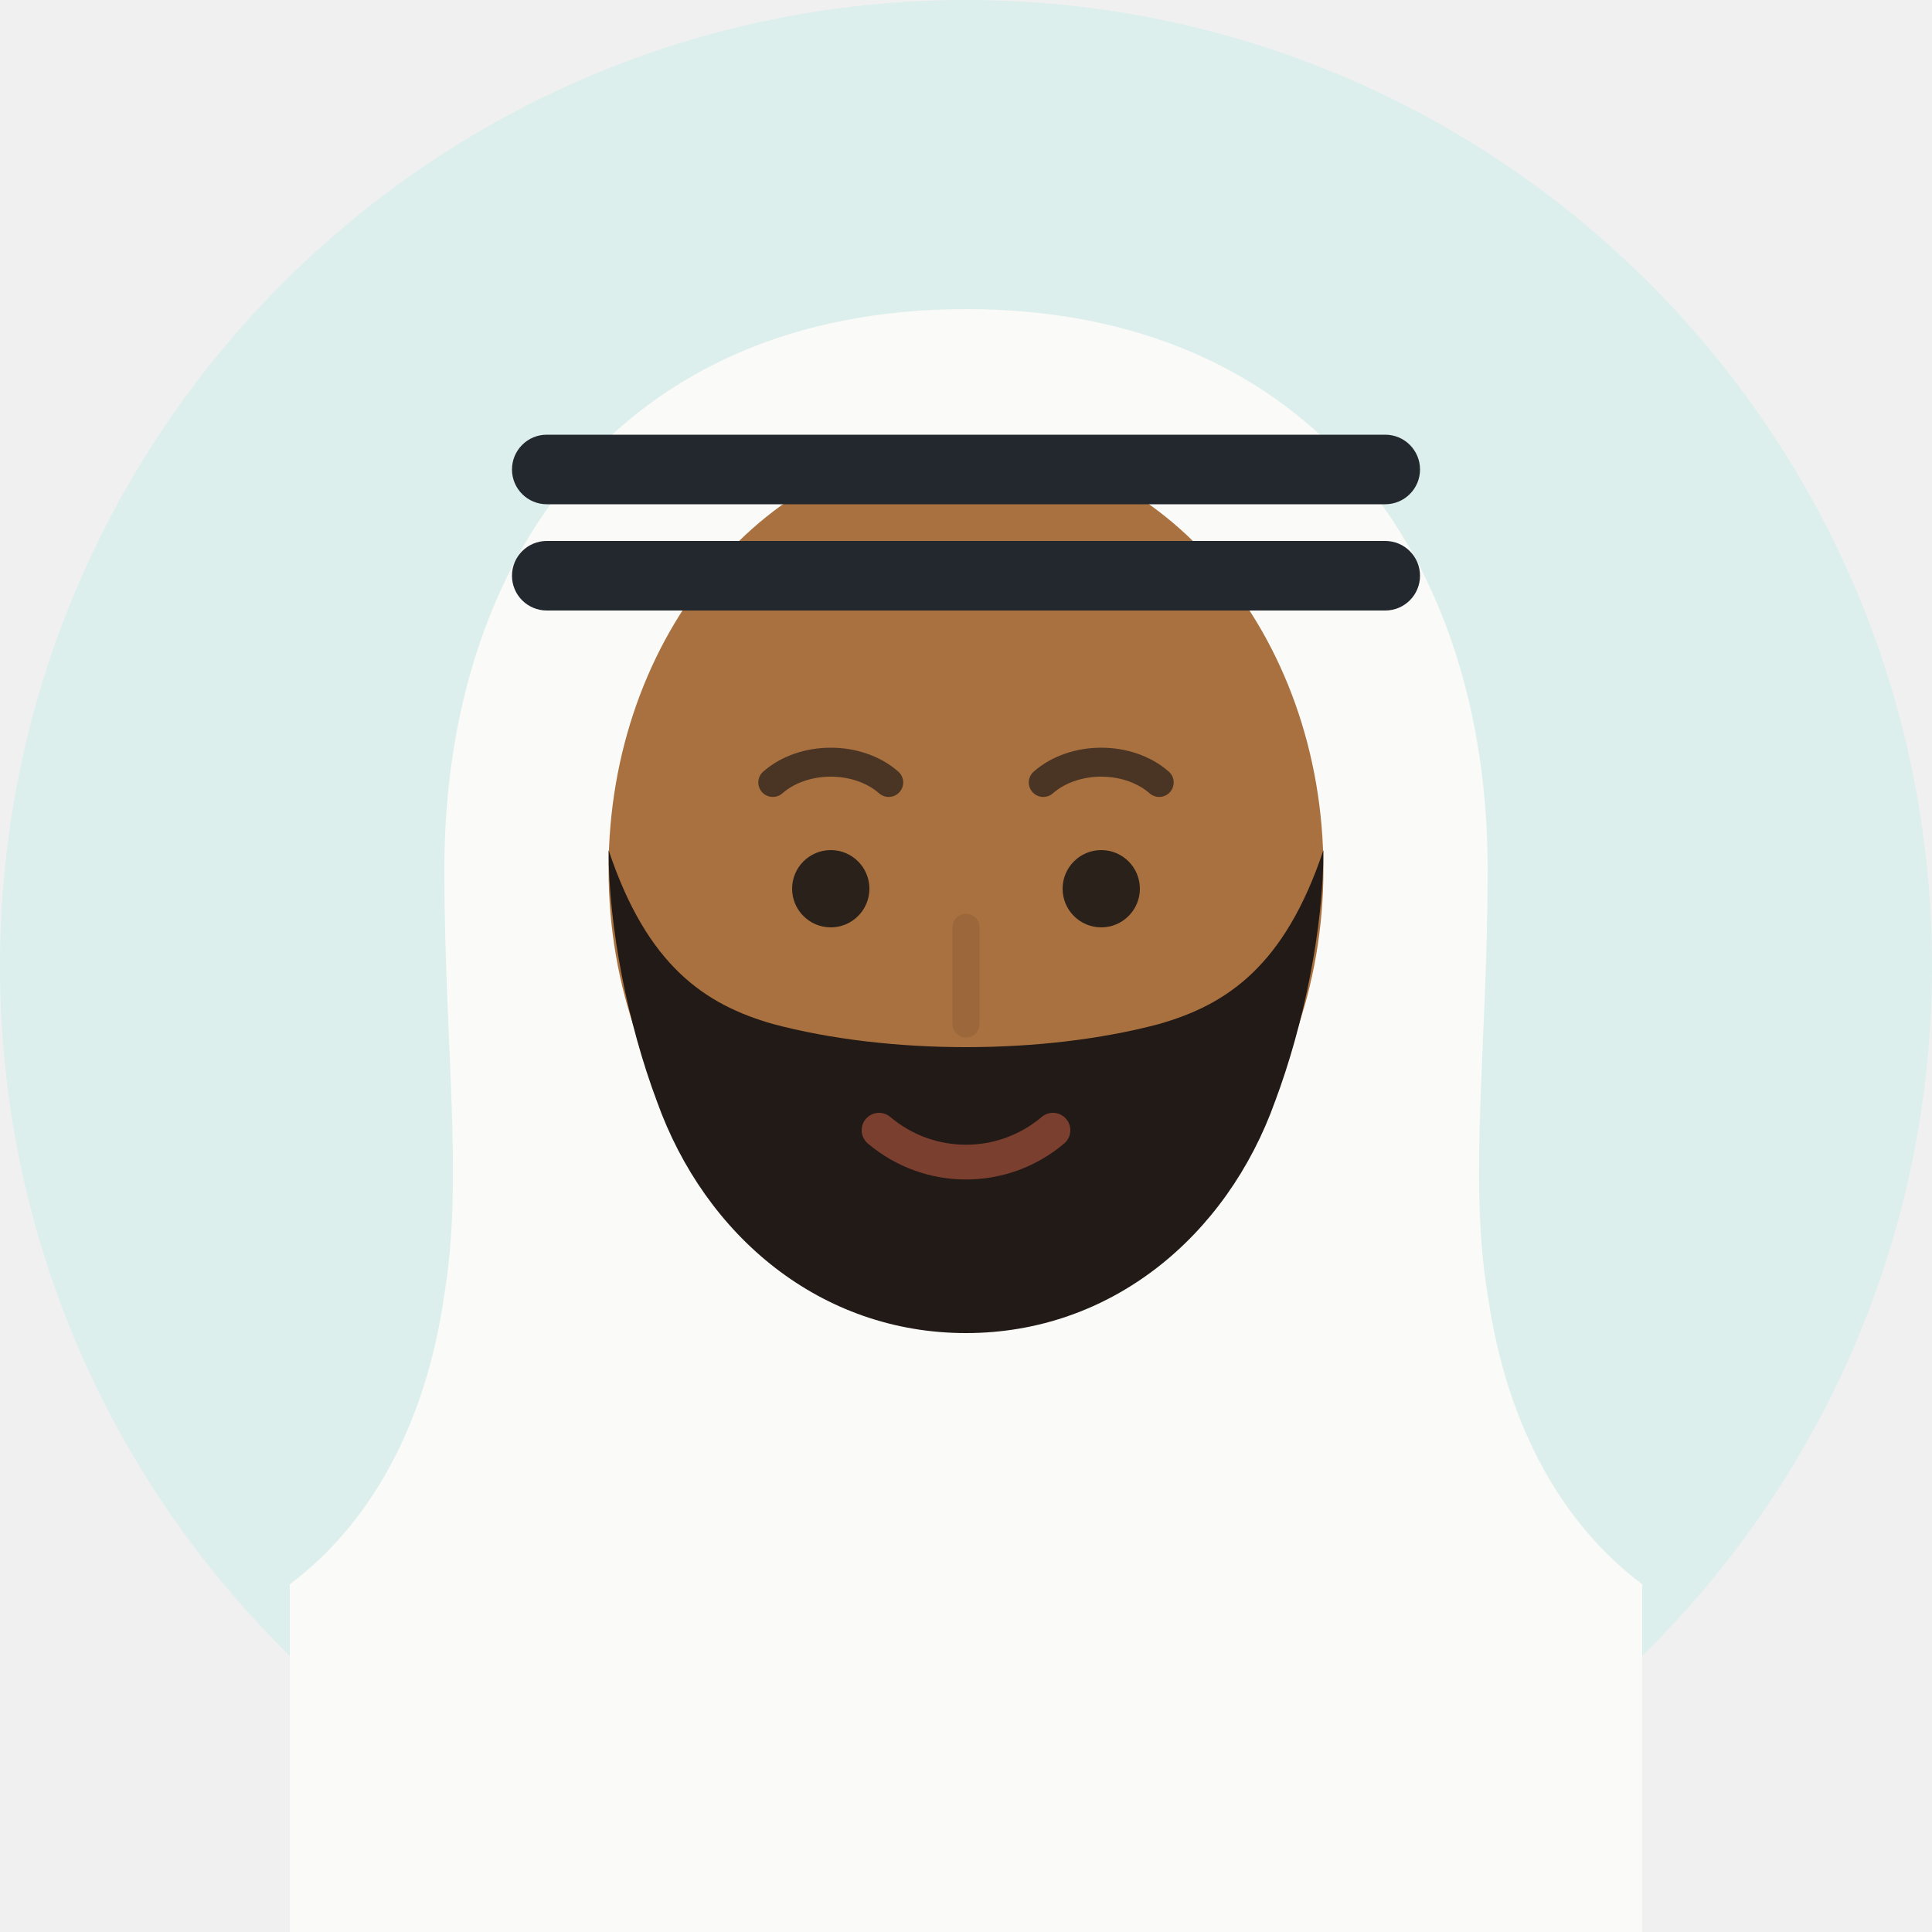
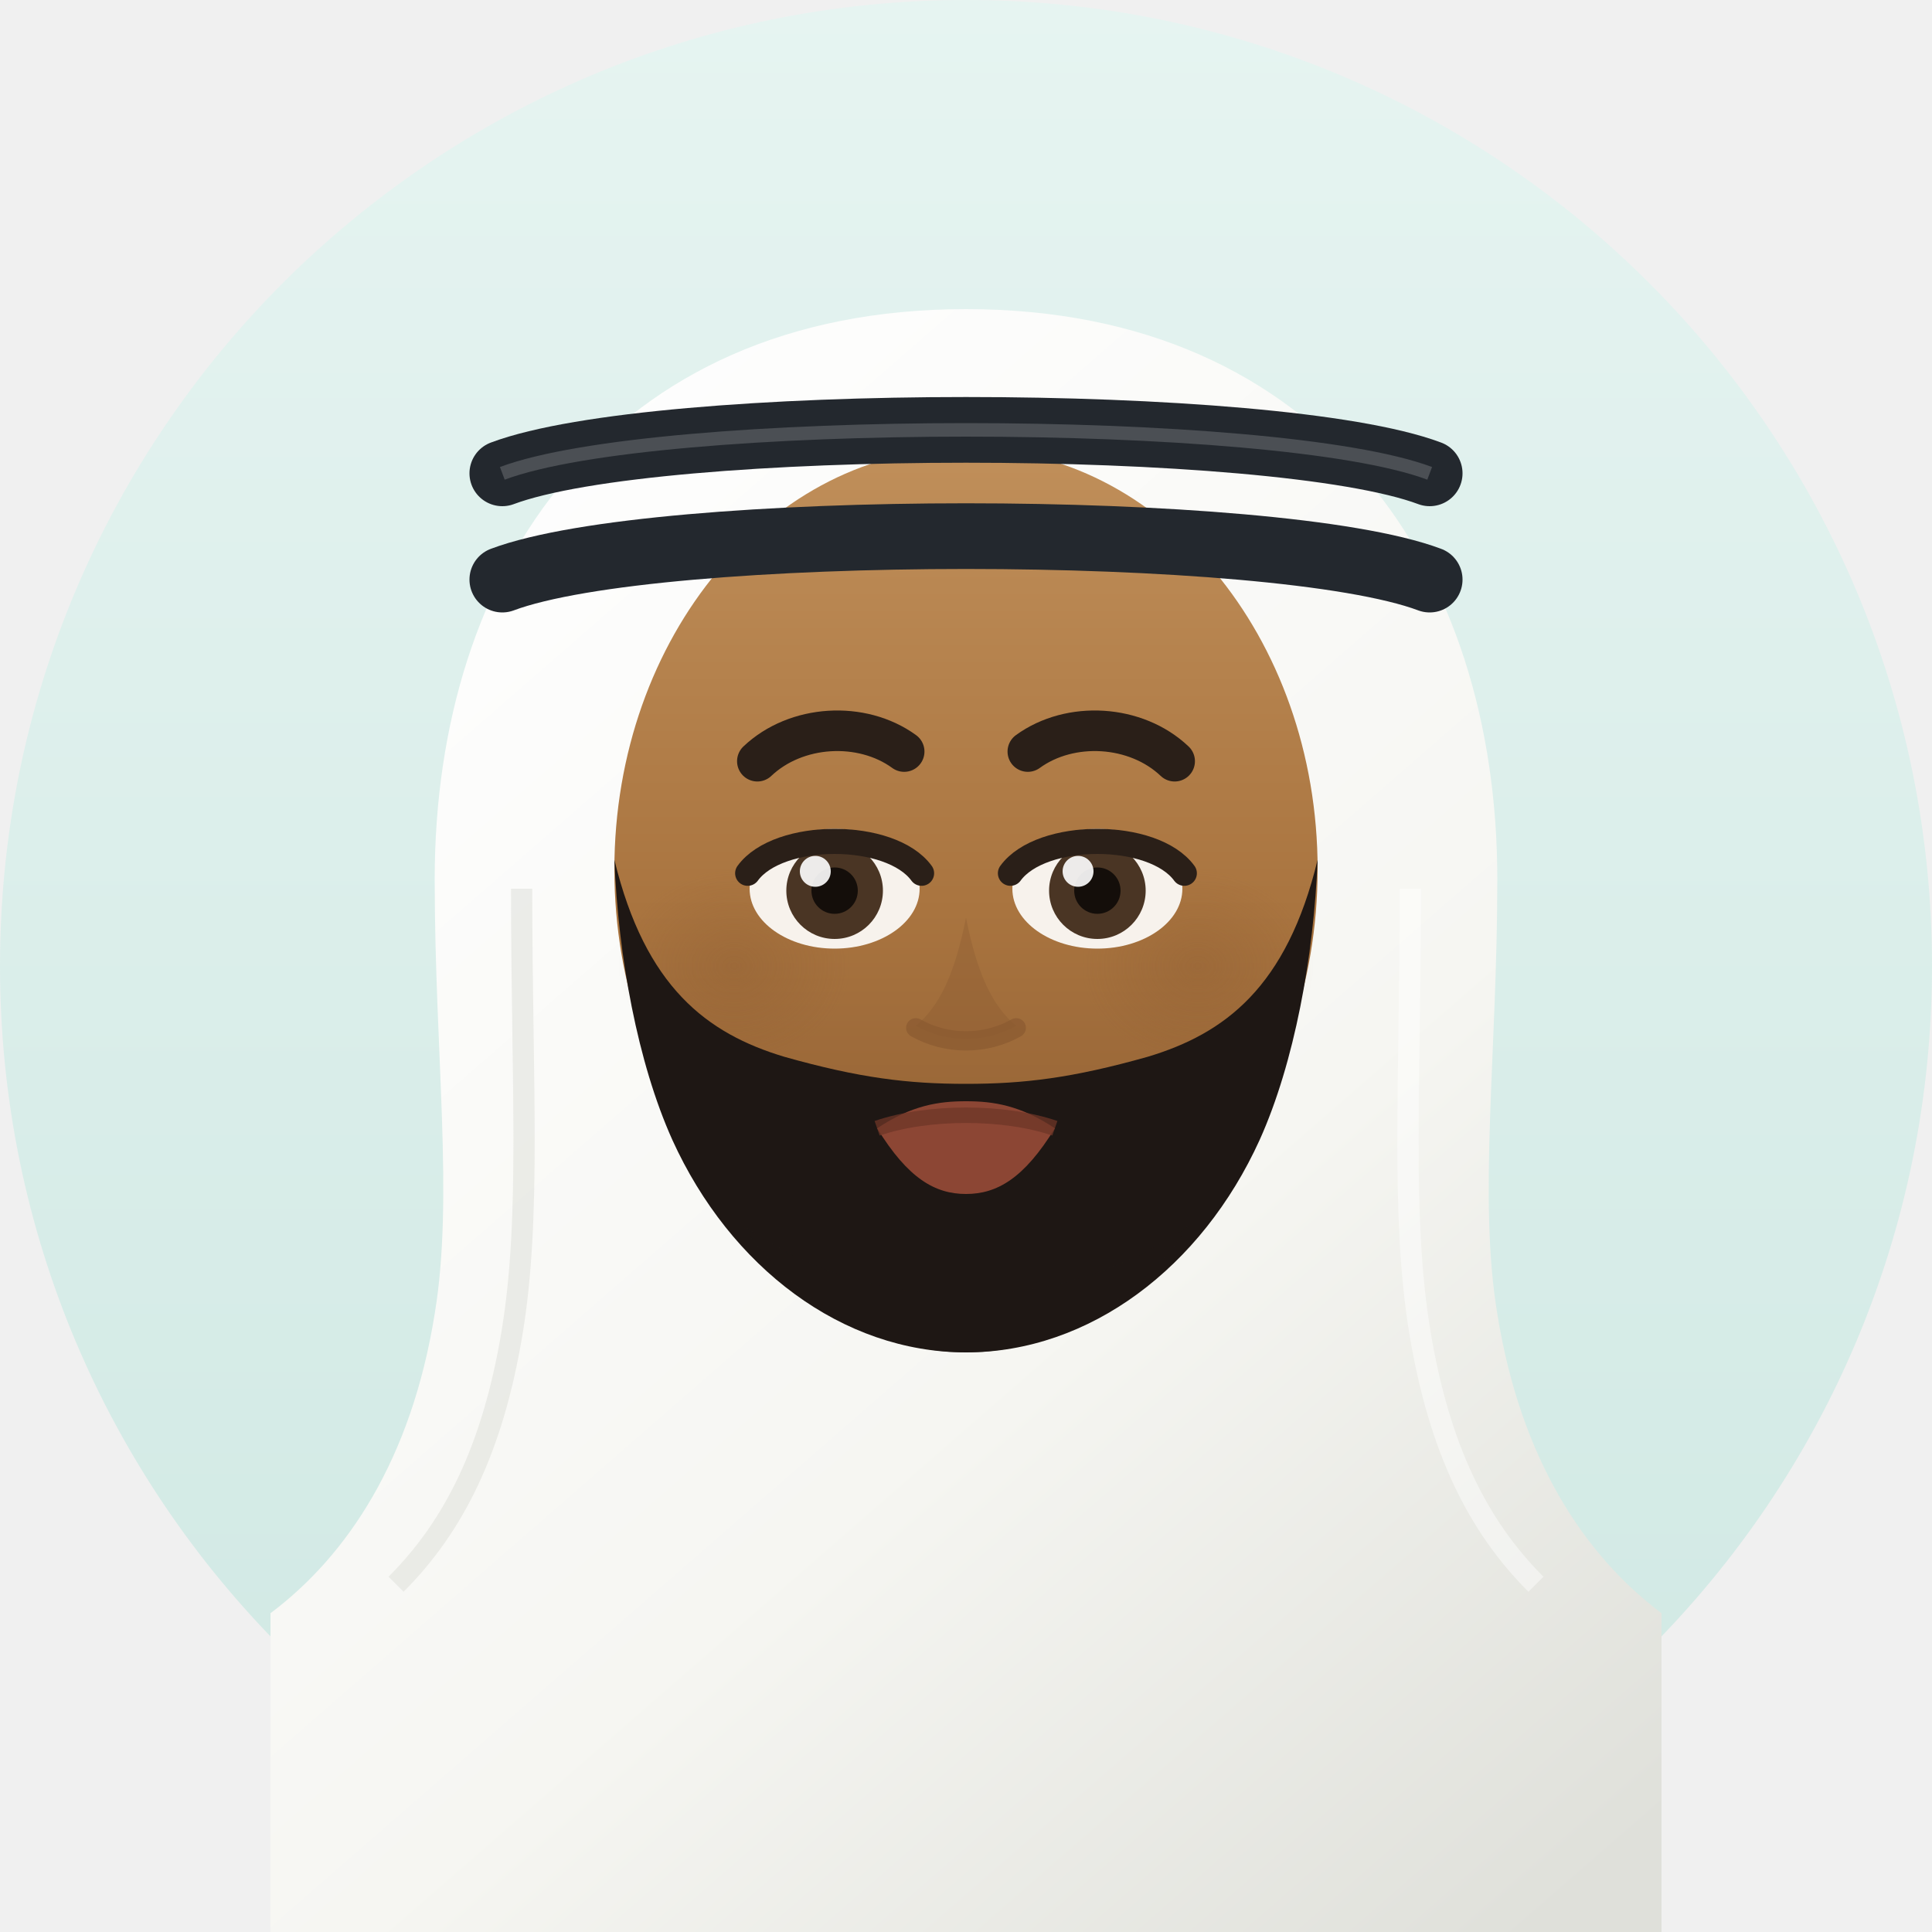
<svg xmlns="http://www.w3.org/2000/svg" viewBox="0 0 100 100" role="img" aria-hidden="true">
-   <circle cx="50" cy="50" r="50" fill="#DCEFEC" />
-   <path d="M50 63c-14 0-26 8-30 19 l0 18 60 0 0-18c-4-11-16-19-30-19z" fill="#F2F4F6" />
-   <path d="M43 56h14v14a7 7 0 0 1-14 0z" fill="#A9713F" />
-   <path d="M50 16c-18 0-27 13-27 29 0 9 1 16 0 22 -1 7-4 12-8 15 l0 18 70 0 0-18c-4-3-7-8-8-15 -1-6 0-13 0-22 0-16-9-29-27-29z" fill="#FAFAF8" />
-   <ellipse cx="50" cy="45" rx="18.5" ry="22" fill="#A9713F" />
-   <path d="M31.5 44c0 4 1 9 2.5 13 2.5 7 8.5 12 16 12s13.5-5 16-12 c1.5-4 2.5-9 2.5-13 -2 6-5 8-8.5 9 -3 .8-6.5 1.2-10 1.2s-7-.4-10-1.2 c-3.5-1-6.5-3-8.5-9z" fill="#221A16" />
-   <rect x="26.5" y="22.5" width="47" height="3.6" rx="1.8" fill="#23282E" />
-   <rect x="26.5" y="28" width="47" height="3.6" rx="1.8" fill="#23282E" />
-   <path d="M40 40.5c1.6-1.4 4.4-1.4 6 0" stroke="#2B211B" stroke-width="1.5" fill="none" stroke-linecap="round" opacity=".75" />
-   <path d="M54 40.5c1.6-1.4 4.4-1.4 6 0" stroke="#2B211B" stroke-width="1.5" fill="none" stroke-linecap="round" opacity=".75" />
-   <circle cx="43" cy="46" r="2" fill="#2B211B" />
-   <circle cx="57" cy="46" r="2" fill="#2B211B" />
-   <path d="M50 48v5" stroke="#8a5a36" stroke-width="1.4" fill="none" stroke-linecap="round" opacity=".45" />
-   <path d="M45.5 58.5c2.6 2.2 6.4 2.2 9 0" stroke="#7A3F2E" stroke-width="1.8" fill="none" stroke-linecap="round" />
+   <defs>
+     <linearGradient id="rashid-sk" x1="0" y1="0" x2="0" y2="1">
+       <stop offset="0" stop-color="#C08F5A" />
+       <stop offset=".55" stop-color="#A9743F" />
+       <stop offset="1" stop-color="#8A5A30" />
+     </linearGradient>
+     <radialGradient id="rashid-ch" cx=".5" cy=".5" r=".5">
+       <stop offset="0" stop-color="#8A5A30" stop-opacity=".30" />
+       <stop offset="1" stop-color="#8A5A30" stop-opacity="0" />
+     </radialGradient>
+     <linearGradient id="rashid-bg" x1="0" y1="0" x2="0" y2="1">
+       <stop offset="0" stop-color="#E6F4F1" />
+       <stop offset="1" stop-color="#CFE8E3" />
+     </linearGradient>
+     <linearGradient id="rashid-gm" x1="0" y1="0" x2="0" y2="1">
+       <stop offset="0" stop-color="#FCFDFE" />
+       <stop offset="1" stop-color="#EDEFF2" />
+     </linearGradient>
+     <linearGradient id="rashid-cv" x1=".15" y1="0" x2=".9" y2="1">
+       <stop offset="0" stop-color="#FFFFFF" />
+       <stop offset=".6" stop-color="#F6F6F2" />
+       <stop offset="1" stop-color="#DFE0DA" />
+     </linearGradient>
+   </defs>
+   <circle cx="50" cy="50" r="50" fill="url(#rashid-bg)" />
+   <path d="M50 64c-15 0-28 9-32 21 l0 15 64 0 0-15c-4-12-17-21-32-21z" fill="url(#rashid-gm)" />
+   <path d="M43.5 55h13v14a6.5 6.5 0 0 1-13 0z" fill="#A9743F" />
+   <path d="M43.5 55h13v7c-4 3-9 3-13 0z" fill="#8A5A30" opacity=".55" />
+   <path d="M50 16c-18.5 0-27.5 13.5-27.5 29.5 0 9 1 16.5 0 22.5 -1.2 7.5-4.5 12.5-8.5 15.5 l0 16.5 72 0 0-16.5c-4-3-7.3-8-8.5-15.5 -1-6 0-13.5 0-22.5 0-16-9-29.5-27.5-29.5z" fill="url(#rashid-cv)" />
+   <path d="M27 46c0 10 .5 17-.5 23 -1 6-3 10-6 13" stroke="#DFE0DA" stroke-width="1.1" fill="none" opacity=".55" />
+   <path d="M73 46c0 10-.5 17 .5 23 1 6 3 10 6 13" stroke="#FFFFFF" stroke-width="1.1" fill="none" opacity=".45" />
+   <ellipse cx="50" cy="45" rx="18.2" ry="21.8" fill="url(#rashid-sk)" />
+   <ellipse cx="38" cy="50" rx="6" ry="5" fill="url(#rashid-ch)" />
+   <ellipse cx="62" cy="50" rx="6" ry="5" fill="url(#rashid-ch)" />
+   <path d="M31.8 44.5c.2 5 1.2 10.5 3 14.5 3 6.6 8.8 11 15.2 11s12.2-4.4 15.2-11 c1.8-4 2.8-9.5 3-14.5 -1.6 6.6-4.8 9-8.8 10.2 -3.902 1.1-6.4 1.4-9.4 1.4s-5.5-.3-9.4-1.4 c-4-1.2-7.2-3.6-8.8-10.2z" fill="#1E1714" />
+   <path d="M50 70c-4.4 0-8.6-2.4-11.6-6.6 3.4 2.4 7.4 3.6 11.6 3.6s8.2-1.2 11.6-3.6 c-3 4.2-7.2 6.6-11.6 6.6z" fill="#1E1714" opacity=".6" />
+   <path d="M26 24.5c8-3 40-3 48 0" stroke="#23282E" stroke-width="3.4" fill="none" stroke-linecap="round" />
+   <path d="M26 30c8-3 40-3 48 0" stroke="#23282E" stroke-width="3.4" fill="none" stroke-linecap="round" />
+   <path d="M26 24.5c8-3 40-3 48 0" stroke="#fff" stroke-width=".7" fill="none" opacity=".18" />
+   <path d="M39.2 39.4c2-1.9 5.4-2.1 7.6-.5" stroke="#2A1F18" stroke-width="2.1" fill="none" stroke-linecap="round" />
+   <path d="M60.8 39.4c-2-1.9-5.4-2.1-7.6-.5" stroke="#2A1F18" stroke-width="2.1" fill="none" stroke-linecap="round" />
+   <ellipse cx="43.2" cy="46" rx="4.4" ry="3.1" fill="#F7F2EC" />
+   <circle cx="43.2" cy="46.1" r="2.5" fill="#4A3524" />
+   <circle cx="43.2" cy="46.1" r="1.2" fill="#140E0A" />
+   <circle cx="42.2" cy="45.1" r=".8" fill="#fff" opacity=".9" />
+   <path d="M38.7 45.2c1.6-2.2 7.4-2.2 9 0" stroke="#2A1F18" stroke-width="1.3" fill="none" stroke-linecap="round" />
+   <ellipse cx="56.8" cy="46" rx="4.4" ry="3.1" fill="#F7F2EC" />
+   <circle cx="56.8" cy="46.1" r="2.5" fill="#4A3524" />
+   <circle cx="56.8" cy="46.1" r="1.2" fill="#140E0A" />
+   <circle cx="55.8" cy="45.1" r=".8" fill="#fff" opacity=".9" />
+   <path d="M52.3 45.2c1.6-2.2 7.4-2.2 9 0" stroke="#2A1F18" stroke-width="1.3" fill="none" stroke-linecap="round" />
+   <path d="M50 47.5c-.6 3-1.4 4.6-2.6 5.6 1.6 .9 3.6 .9 5.2 0 -1.2-1-2-2.6-2.6-5.6z" fill="#8A5A30" opacity=".35" />
+   <path d="M47.4 53.2c1.6 .9 3.6 .9 5.2 0" stroke="#8A5A30" stroke-width="1" fill="none" stroke-linecap="round" opacity=".7" />
+   <path d="M45.4 58.4c1.8-1.2 3.2-1.4 4.6-1.4s2.8 .2 4.6 1.4c-1.6 2.6-3 3.4-4.6 3.4s-3-.8-4.6-3.4z" fill="#8C4634" />
+   <path d="M45.4 58.4c2.6-.9 6.6-.9 9.2 0" stroke="#6E3527" stroke-width=".8" fill="none" opacity=".75" />
</svg>
